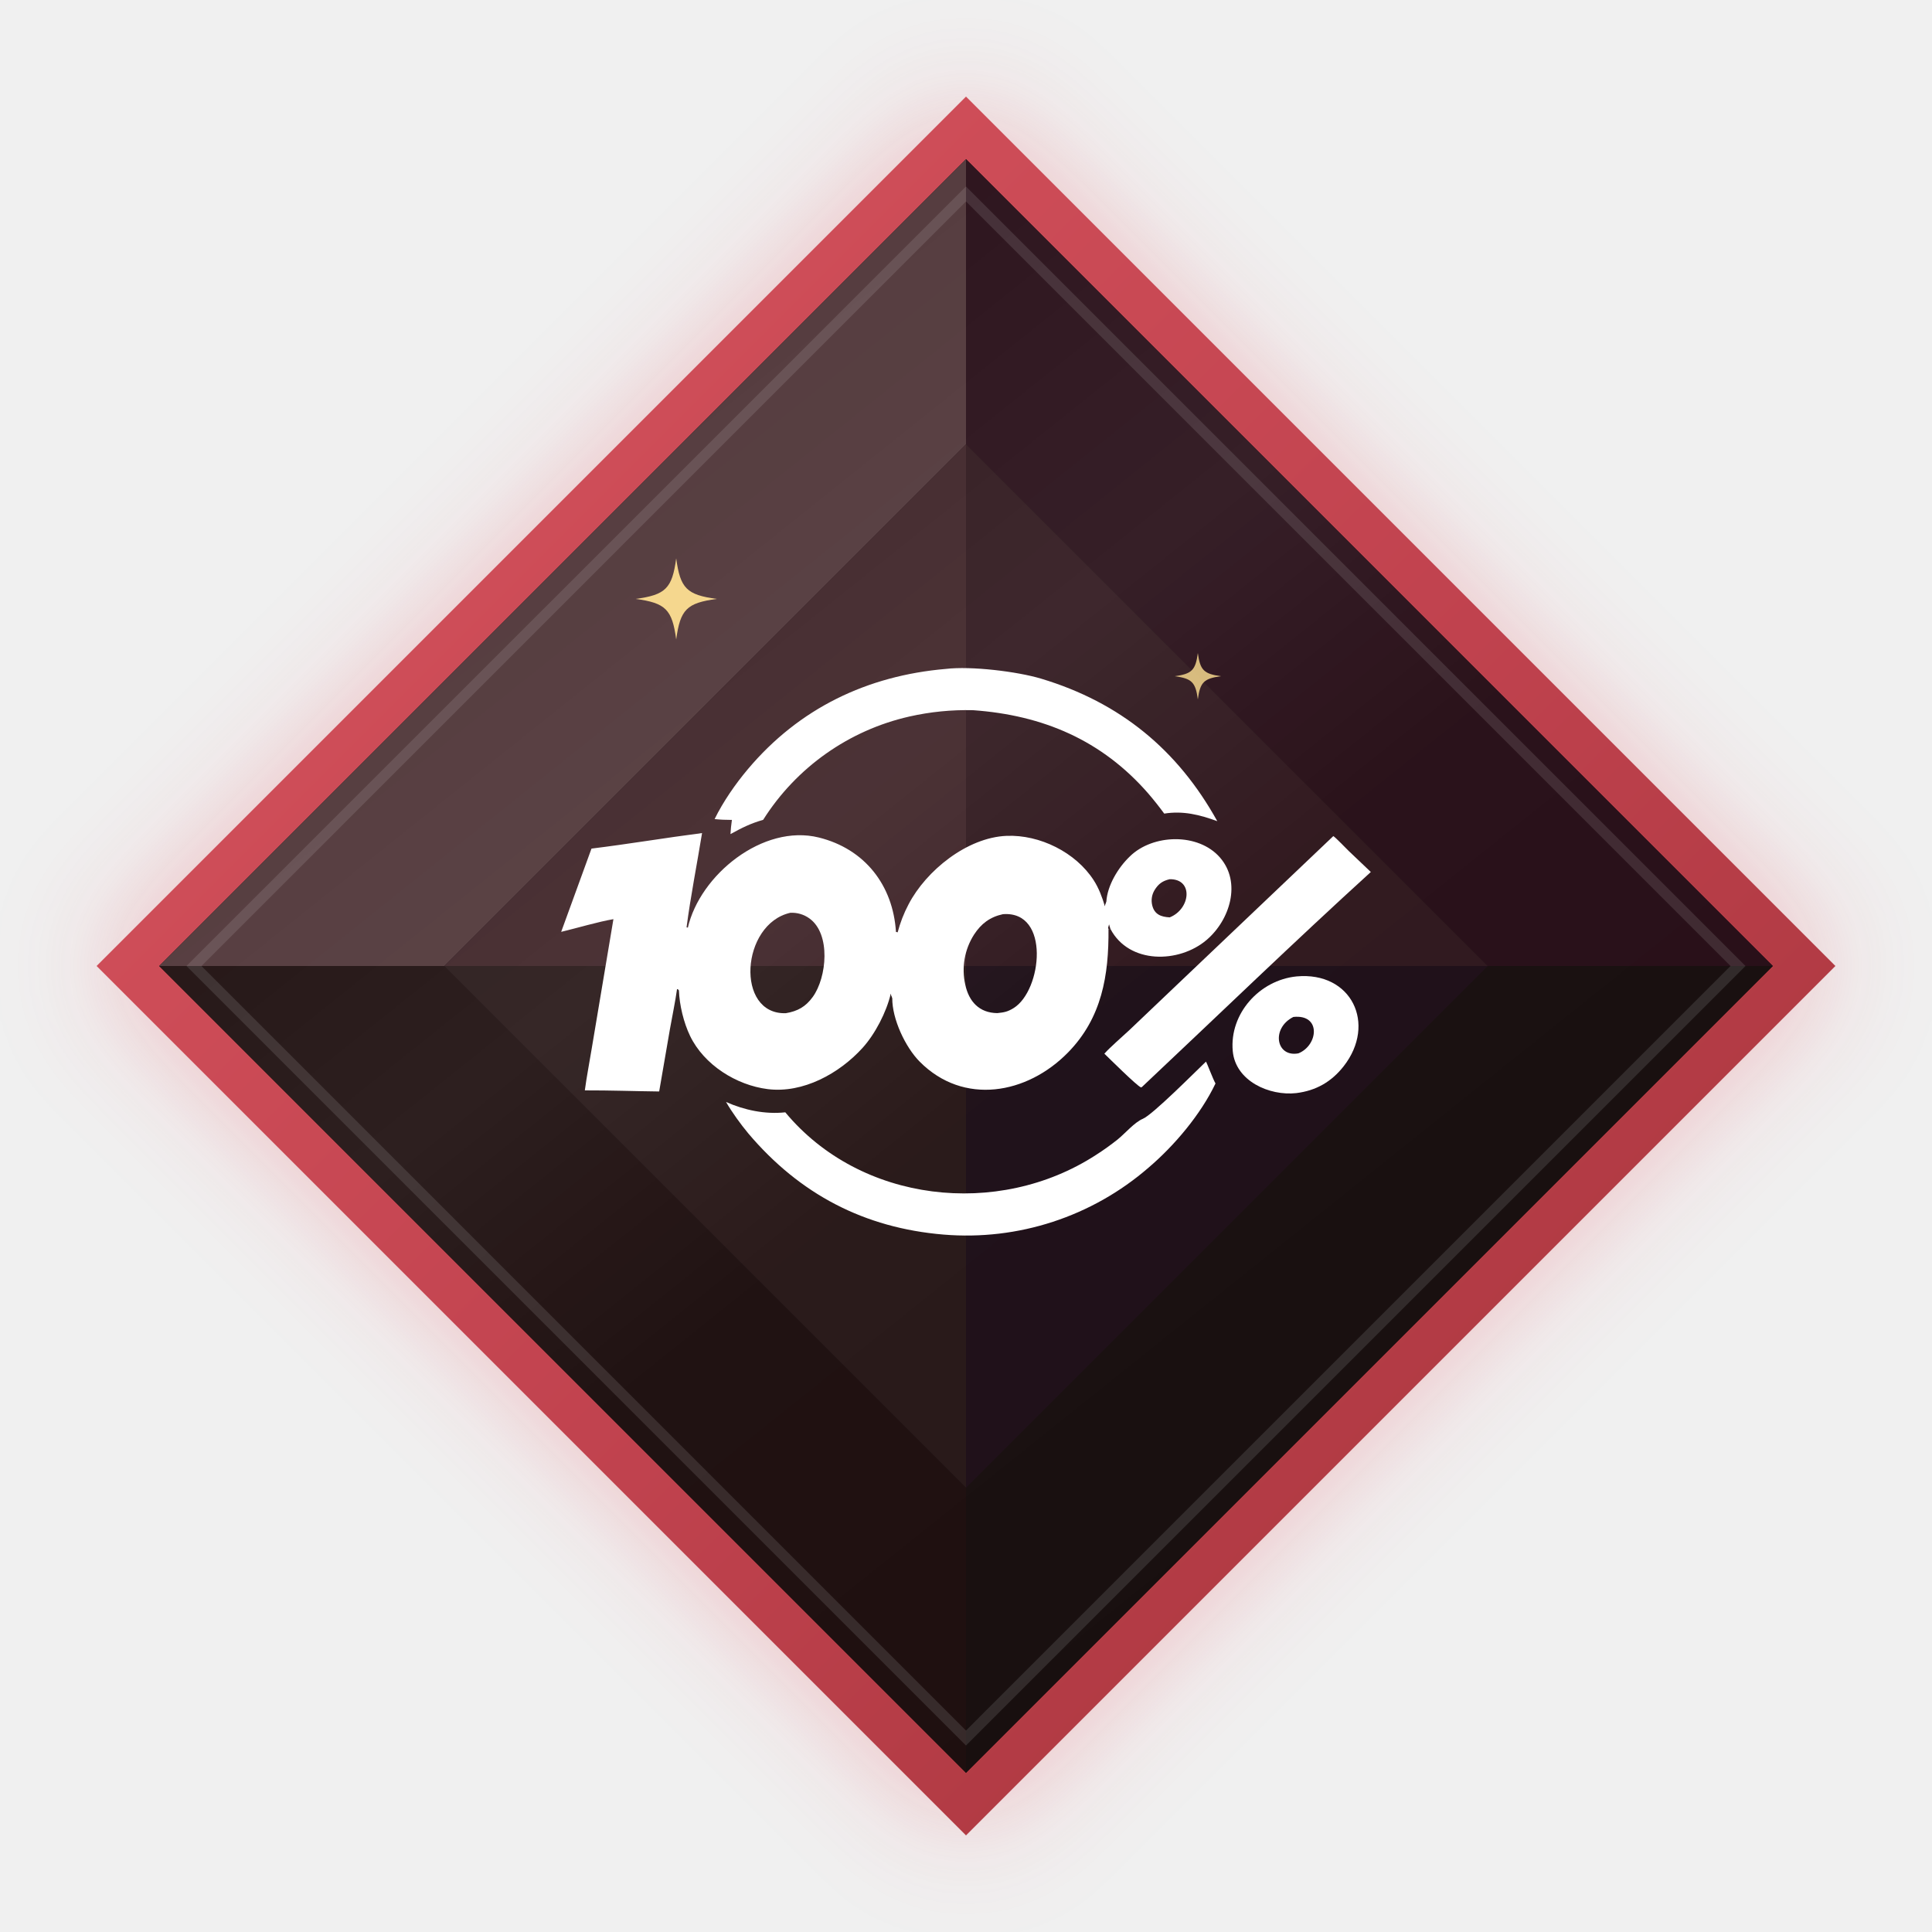
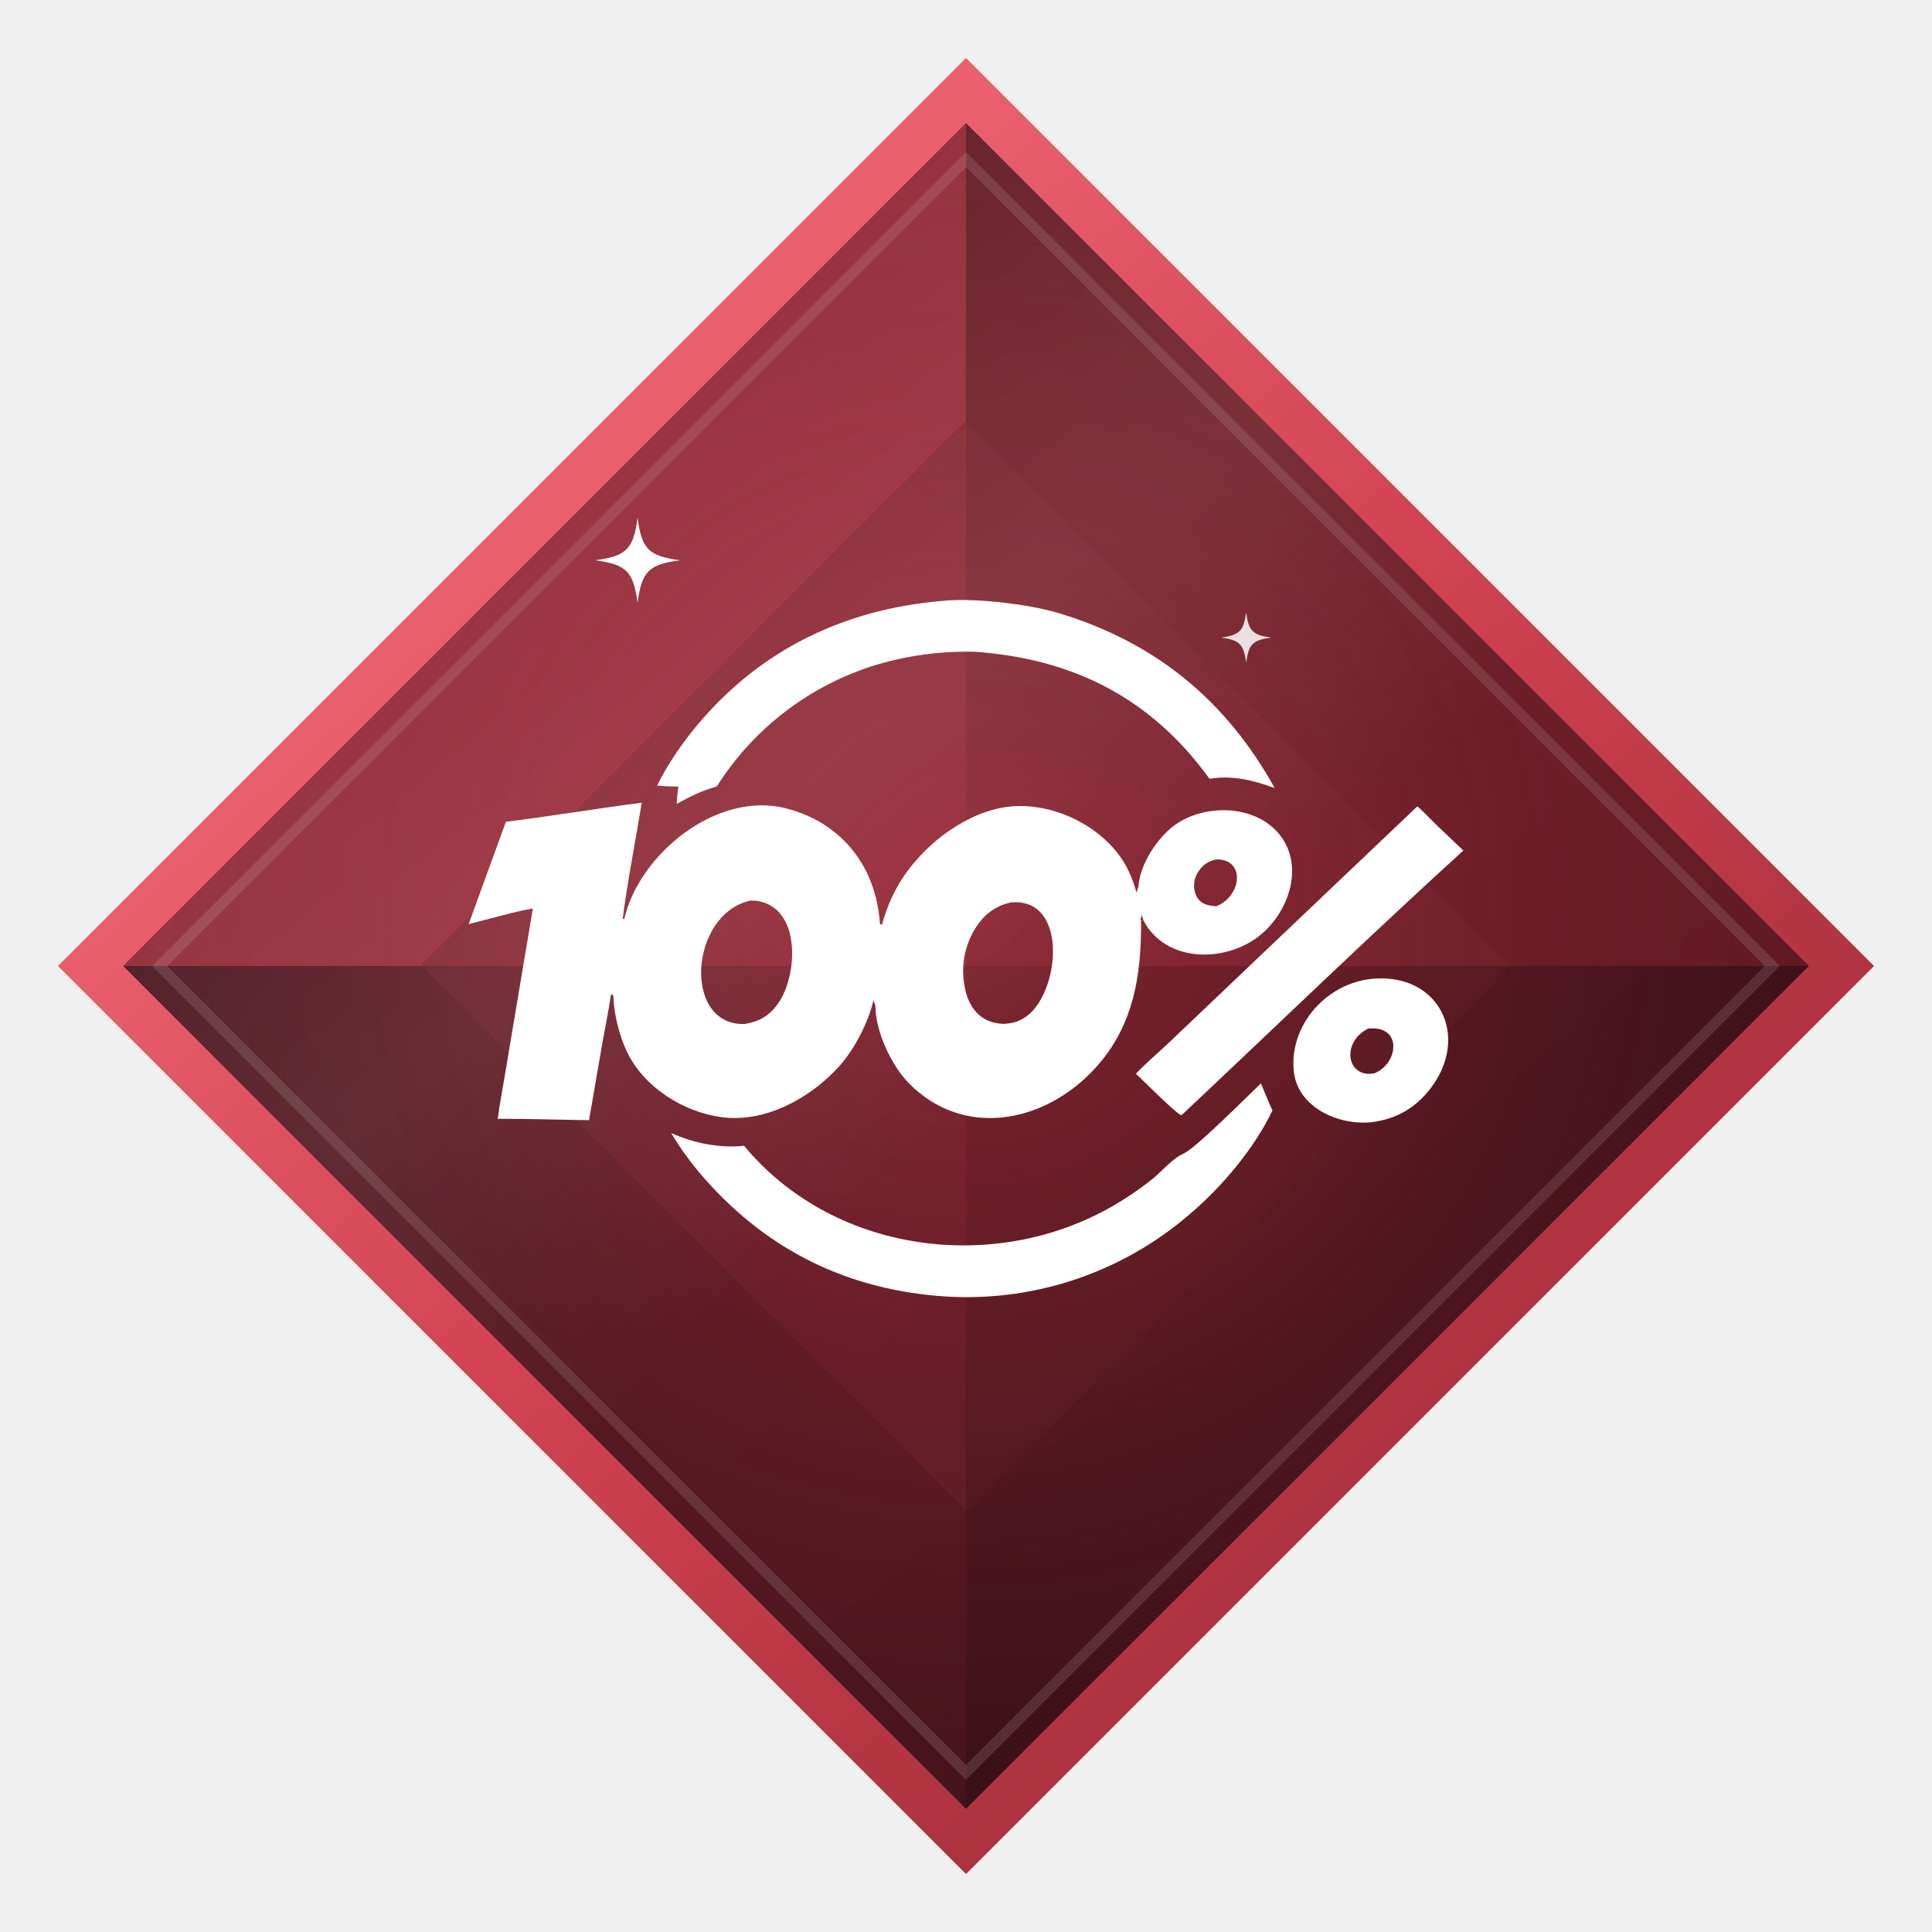
<svg xmlns="http://www.w3.org/2000/svg" viewBox="0 0 200 200" width="200" height="200" role="img" aria-label="disponibilite">
  <defs>
-     <linearGradient id="rb_disponibilite" x1="0" y1="0" x2="1" y2="1">
-       <stop offset="0" stop-color="#DA5660" />
-       <stop offset=".55" stop-color="#C0424E" />
-       <stop offset="1" stop-color="#A13238" />
+     <linearGradient id="rb_disponibilite" x1=".05" y1="0" x2=".95" y2="1">
+       <stop offset="0" stop-color="#FF7A84" />
+       <stop offset=".5" stop-color="#D14351" />
+       <stop offset="1" stop-color="#8E2530" />
    </linearGradient>
    <linearGradient id="st_disponibilite" x1=".1" y1="0" x2=".9" y2="1">
      <stop offset="0" stop-color="#fff" stop-opacity="0" />
-       <stop offset=".40" stop-color="#fff" stop-opacity=".075" />
+       <stop offset=".38" stop-color="#fff" stop-opacity=".10" />
      <stop offset=".56" stop-color="#fff" stop-opacity=".02" />
      <stop offset="1" stop-color="#fff" stop-opacity="0" />
    </linearGradient>
-     <filter id="g1_disponibilite" x="-45%" y="-45%" width="190%" height="190%">
-       <feGaussianBlur stdDeviation="6" />
-     </filter>
-     <filter id="g2_disponibilite" x="-60%" y="-60%" width="220%" height="220%">
-       <feGaussianBlur stdDeviation="13" />
-     </filter>
+     <radialGradient id="ig_disponibilite" cx=".5" cy=".46" r=".55">
+       <stop offset="0" stop-color="#B22C3A" stop-opacity="0.55" />
+       <stop offset=".6" stop-color="#B22C3A" stop-opacity=".18" />
+       <stop offset="1" stop-color="#B22C3A" stop-opacity="0" />
+     </radialGradient>
    <clipPath id="cp_disponibilite">
-       <path d="M100.00,16.48 L183.52,100.00 L100.00,183.52 L16.48,100.00 Z" />
+       <path d="M100.00,12.77 L187.23,100.00 L100.00,187.23 L12.77,100.00 Z" />
    </clipPath>
    <mask id="pk_disponibilite" maskUnits="userSpaceOnUse" x="0" y="0" width="200" height="200">
-       <g transform="translate(51.391,49.922) scale(0.147721)">
+       <g transform="translate(40.282,38.478) scale(0.18148)">
        <path fill="#fff" d="M 66.612,256.732 C 92.613,253.531 118.342,249.178 144.097,245.851 C 140.656,266.978 135.944,291.004 133.225,311.944 L 134.113,312.267 C 142.572,275.166 186.799,239.248 225.948,248.965 C 258.135,256.954 277.924,282.39 279.98,315.154 C 280.513,315.359 280.586,315.391 281.142,315.498 C 282.935,308.653 285.509,302.036 288.814,295.779 C 301.155,272.109 329.828,248.949 357.475,247.804 C 380.724,246.841 405.981,259.354 418.582,278.951 C 422.169,284.53 424.49,290.773 426.391,297.166 C 426.719,296.029 427.029,295.019 427.416,293.899 C 428.091,282.638 435.624,270.085 443.923,262.169 C 459.936,246.486 491.855,245.488 507.056,262.999 C 522.233,280.483 514.005,306.802 497.71,320.709 C 478.299,337.277 443.287,337.756 430.319,313.087 L 428.912,313.086 C 429.182,345.542 424.291,375.329 400.598,399.564 C 371.888,428.93 327.359,436.963 296.661,406.087 C 286.486,395.855 277.268,376.011 277.389,361.538 C 277.049,360.477 276.701,359.419 276.344,358.364 C 273.37,371.205 265.379,386.706 256.523,396.441 C 240.286,414.301 214.871,428.398 190.065,425.274 C 168.07,422.504 145.491,408.292 135.713,388.036 C 131.211,378.711 128.246,366.402 127.878,356.067 C 127.377,355.297 127.45,355.351 126.574,355.114 C 125.365,363.78 123.134,374.525 121.57,383.304 L 114.04,426.934 C 96.547,426.735 79.563,426.111 61.947,426.163 C 63.223,416.476 65.214,406.509 66.784,396.801 L 81.981,306.174 C 71.526,307.935 56.139,312.496 45.371,315.073 L 66.612,256.732 Z" />
        <path fill="#fff" d="M 127.608,349.144 C 127.816,351.598 127.979,353.58 127.878,356.067 C 127.377,355.297 127.45,355.351 126.574,355.114 C 126.839,352.895 127.149,351.314 127.608,349.144 Z" />
        <path fill="#fff" d="M 428.643,312.305 C 428.452,311.46 427.882,306.456 428.285,306.078 C 428.346,306.108 428.407,306.137 428.468,306.166 L 428.424,306.196 C 428.729,306.408 429.274,309.427 429.316,309.807 C 429.106,310.652 428.875,311.466 428.643,312.305 Z" />
        <path fill="#fff" d="M 132.155,317.524 C 132.376,316.167 132.757,313.144 133.225,311.944 L 134.113,312.267 C 133.533,314.1 133.439,314.027 133.392,315.85 L 132.155,317.524 Z" />
        <path fill="#fff" d="M 276.344,358.364 C 276.4,357.625 276.386,357.027 276.755,356.368 C 277.852,356.089 277.397,360.767 277.389,361.538 C 277.049,360.477 276.701,359.419 276.344,358.364 Z" />
        <path fill="#fff" d="M 279.98,315.154 C 280.513,315.359 280.586,315.391 281.142,315.498 L 281.026,316.391 C 280.968,316.866 280.982,318.48 280.227,318.633 C 279.691,318.062 279.934,315.852 279.98,315.154 Z" />
        <path fill="#fff" d="M 426.391,297.166 C 426.719,296.029 427.029,295.019 427.416,293.899 C 427.415,294.164 427.685,298.444 426.923,298.294 C 426.535,297.857 426.567,297.775 426.391,297.166 Z" />
        <path fill="#000" d="M 428.643,312.305 C 428.875,311.466 429.106,310.652 429.316,309.807 C 429.643,311.001 429.902,311.916 430.319,313.087 L 428.912,313.086 L 428.643,312.305 Z" />
        <path fill="#fff" d="M 133.392,315.85 C 133.304,316.632 133.194,318.22 132.753,318.854 L 132.656,318.896 C 132.362,318.754 132.34,318.383 132.281,318.099 L 132.155,317.524 L 133.392,315.85 Z" />
        <path fill="#000" d="M 205.937,301.717 C 210.73,301.467 215.465,302.864 219.354,305.678 C 234.496,316.596 231.527,347.047 221.697,360.647 C 216.725,367.526 211.106,370.691 202.787,372.082 C 167.304,373.215 171.228,309.529 205.937,301.717 Z" />
        <path fill="#000" d="M 354.925,302.691 C 388.334,300.085 382.36,356.238 362.383,368.517 C 358.101,371.149 355.772,371.502 351.023,372.019 C 338.329,371.888 331.102,363.907 328.547,352.095 C 325.826,340.026 328.051,327.37 334.726,316.952 C 339.726,309.277 345.923,304.637 354.925,302.691 Z" />
        <path fill="#000" d="M 471.808,278.184 C 488.666,277.959 486.392,299.115 471.822,304.919 C 465.878,304.602 461.194,302.979 459.588,296.596 C 458.665,292.955 459.233,289.096 461.165,285.875 C 463.912,281.366 466.839,279.344 471.808,278.184 Z" />
        <path fill="#fff" d="M 314.995,130.808 C 332.57,128.719 364.813,132.567 381.738,137.654 C 437.057,154.283 477.439,187.476 505.147,237.507 C 492.788,233.005 481.249,230.087 467.974,232.206 C 464.451,227.401 460.746,222.731 456.867,218.208 C 424.209,180.66 382.888,163.212 333.945,159.735 C 318.997,159.386 304.062,160.871 289.474,164.155 C 247.043,173.75 210.155,199.793 186.912,236.566 C 177.833,239.212 172.088,242.126 164.003,246.571 C 164.24,242.947 164.481,240.215 165.015,236.632 C 160.473,236.607 157.382,236.505 152.882,236.049 C 158.948,223.74 167.377,211.542 176.228,201.032 C 212.106,158.427 259.8,135.526 314.995,130.808 Z" />
        <path fill="#fff" d="M 497.244,405.997 C 497.74,406.562 502.177,418.391 503.901,421.329 C 493.585,442.976 475.136,464.862 456.96,480.329 C 417.385,514.649 365.64,531.558 313.434,527.229 C 257.755,522.602 212.537,498.912 176.508,456.337 C 171.115,449.849 165.073,441.514 160.906,434.291 C 173.785,440.031 188.333,443.068 202.427,441.541 C 255.104,505.01 351.555,515.778 419.91,471.566 C 425.266,468.16 430.434,464.469 435.394,460.509 C 440.464,456.399 447.218,448.473 452.955,446.101 C 459.87,443.243 489.607,413.255 497.244,405.997 Z" />
        <path fill="#fff" d="M 586.463,247.973 C 588.211,249.025 595.22,256.452 597.17,258.31 C 602.319,263.216 607.61,268.198 612.752,273.125 C 558.871,322.146 505.37,373.913 452.241,423.901 L 451.651,424.066 C 448.823,423.013 429.241,403.545 426.016,400.441 C 430.22,395.729 438.704,388.47 443.595,383.872 L 476.739,352.323 L 586.463,247.973 Z" />
        <path fill="#fff" d="M 560.758,346.301 C 599.326,342.763 616.852,379.65 593.76,409.198 C 585.2,420.151 574.402,426.345 560.523,428.073 C 541.764,430.173 517.917,419.71 515.991,398.613 C 513.604,372.469 534.687,348.882 560.758,346.301 Z" />
        <path fill="#000" d="M 558.459,374.711 C 578.157,372.617 575.888,394.626 562.011,400.214 C 546.29,403.207 542.752,382.594 558.459,374.711 Z" />
      </g>
    </mask>
  </defs>
-   <path d="M100.00,10.00 L190.00,100.00 L100.00,190.00 L10.00,100.00 Z" fill="#E63946" opacity=".28" filter="url(#g1_disponibilite)" />
-   <path d="M100.00,10.00 L190.00,100.00 L100.00,190.00 L10.00,100.00 Z" fill="url(#rb_disponibilite)" />
-   <path d="M100.00,16.48 L183.52,100.00 L100.00,183.52 L16.48,100.00 Z" fill="#1A0E11" />
+   <path d="M100.00,6.00 L194.00,100.00 L100.00,194.00 L6.00,100.00 Z" fill="url(#rb_disponibilite)" />
+   <path d="M100.00,12.77 L187.23,100.00 L100.00,187.23 L12.77,100.00 Z" fill="#1A0E11" />
  <g clip-path="url(#cp_disponibilite)">
-     <path d="M100.00,46.00 L46.00,100.00 L16.48,100.00 L100.00,16.48 Z" fill="#4F3538" />
-     <path d="M100.00,46.00 L154.00,100.00 L183.52,100.00 L100.00,16.48 Z" fill="#260D16" />
-     <path d="M100.00,154.00 L46.00,100.00 L16.48,100.00 L100.00,183.52 Z" fill="#1C0D0D" />
-     <path d="M100.00,154.00 L154.00,100.00 L183.52,100.00 L100.00,183.52 Z" fill="#160D0D" />
-     <path d="M100.00,100.00 L46.00,100.00 L100.00,46.00 Z" fill="#3D2226" />
-     <path d="M100.00,100.00 L154.00,100.00 L100.00,46.00 Z" fill="#2E161C" />
-     <path d="M100.00,100.00 L46.00,100.00 L100.00,154.00 Z" fill="#261616" />
-     <path d="M100.00,100.00 L154.00,100.00 L100.00,154.00 Z" fill="#1C0D16" />
-     <path d="M100.00,20.08 L179.92,100.00 L100.00,179.92 L20.08,100.00 Z" fill="none" stroke="#fff" stroke-opacity=".11" stroke-width="1.1" />
-     <path d="M100.00,16.48 L183.52,100.00 L100.00,183.52 L16.48,100.00 Z" fill="url(#st_disponibilite)" />
+     <path d="M100.00,43.60 L43.60,100.00 L12.77,100.00 L100.00,12.77 Z" fill="#8C2733" />
+     <path d="M100.00,43.60 L156.40,100.00 L187.23,100.00 L100.00,12.77 Z" fill="#5A1620" />
+     <path d="M100.00,156.40 L43.60,100.00 L12.77,100.00 L100.00,187.23 Z" fill="#43101A" />
+     <path d="M100.00,156.40 L156.40,100.00 L187.23,100.00 L100.00,187.23 Z" fill="#380D16" />
+     <path d="M100.00,100.00 L43.60,100.00 L100.00,43.60 Z" fill="#75202C" />
+     <path d="M100.00,100.00 L156.40,100.00 L100.00,43.60 Z" fill="#5E1A25" />
+     <path d="M100.00,100.00 L43.60,100.00 L100.00,156.40 Z" fill="#4E1520" />
+     <path d="M100.00,100.00 L156.40,100.00 L100.00,156.40 Z" fill="#3E1019" />
+     <path d="M100.00,16.53 L183.47,100.00 L100.00,183.47 L16.53,100.00 Z" fill="none" stroke="#fff" stroke-opacity=".13" stroke-width="1.1" />
+     <path d="M100.00,12.77 L187.23,100.00 L100.00,187.23 L12.77,100.00 Z" fill="url(#ig_disponibilite)" />
+     <path d="M100.00,12.77 L187.23,100.00 L100.00,187.23 L12.77,100.00 Z" fill="url(#st_disponibilite)" />
  </g>
-   <path d="M70.00,57.80 C70.42,60.91 71.09,61.58 74.20,62.00 C71.09,62.42 70.42,63.09 70.00,66.20 C69.58,63.09 68.91,62.42 65.80,62.00 C68.91,61.58 69.58,60.91 70.00,57.80 Z" fill="#F5D78E" />
-   <path d="M124.00,67.60 C124.24,69.38 124.62,69.76 126.40,70.00 C124.62,70.24 124.24,70.62 124.00,72.40 C123.76,70.62 123.38,70.24 121.60,70.00 C123.38,69.76 123.76,69.38 124.00,67.60 Z" fill="#F5D78E" opacity=".85" />
+   <path d="M66.00,53.60 C66.44,56.86 67.14,57.56 70.40,58.00 C67.14,58.44 66.44,59.14 66.00,62.40 C65.56,59.14 64.86,58.44 61.60,58.00 C64.86,57.56 65.56,56.86 66.00,53.60 Z" fill="#FFFFFF" />
+   <path d="M129.00,63.40 C129.26,65.32 129.68,65.74 131.60,66.00 C129.68,66.26 129.26,66.68 129.00,68.60 C128.74,66.68 128.32,66.26 126.40,66.00 C128.32,65.74 128.74,65.32 129.00,63.40 Z" fill="#FFFFFF" opacity=".85" />
  <rect x="0" y="0" width="200" height="200" fill="#FFFFFF" mask="url(#pk_disponibilite)" />
</svg>
